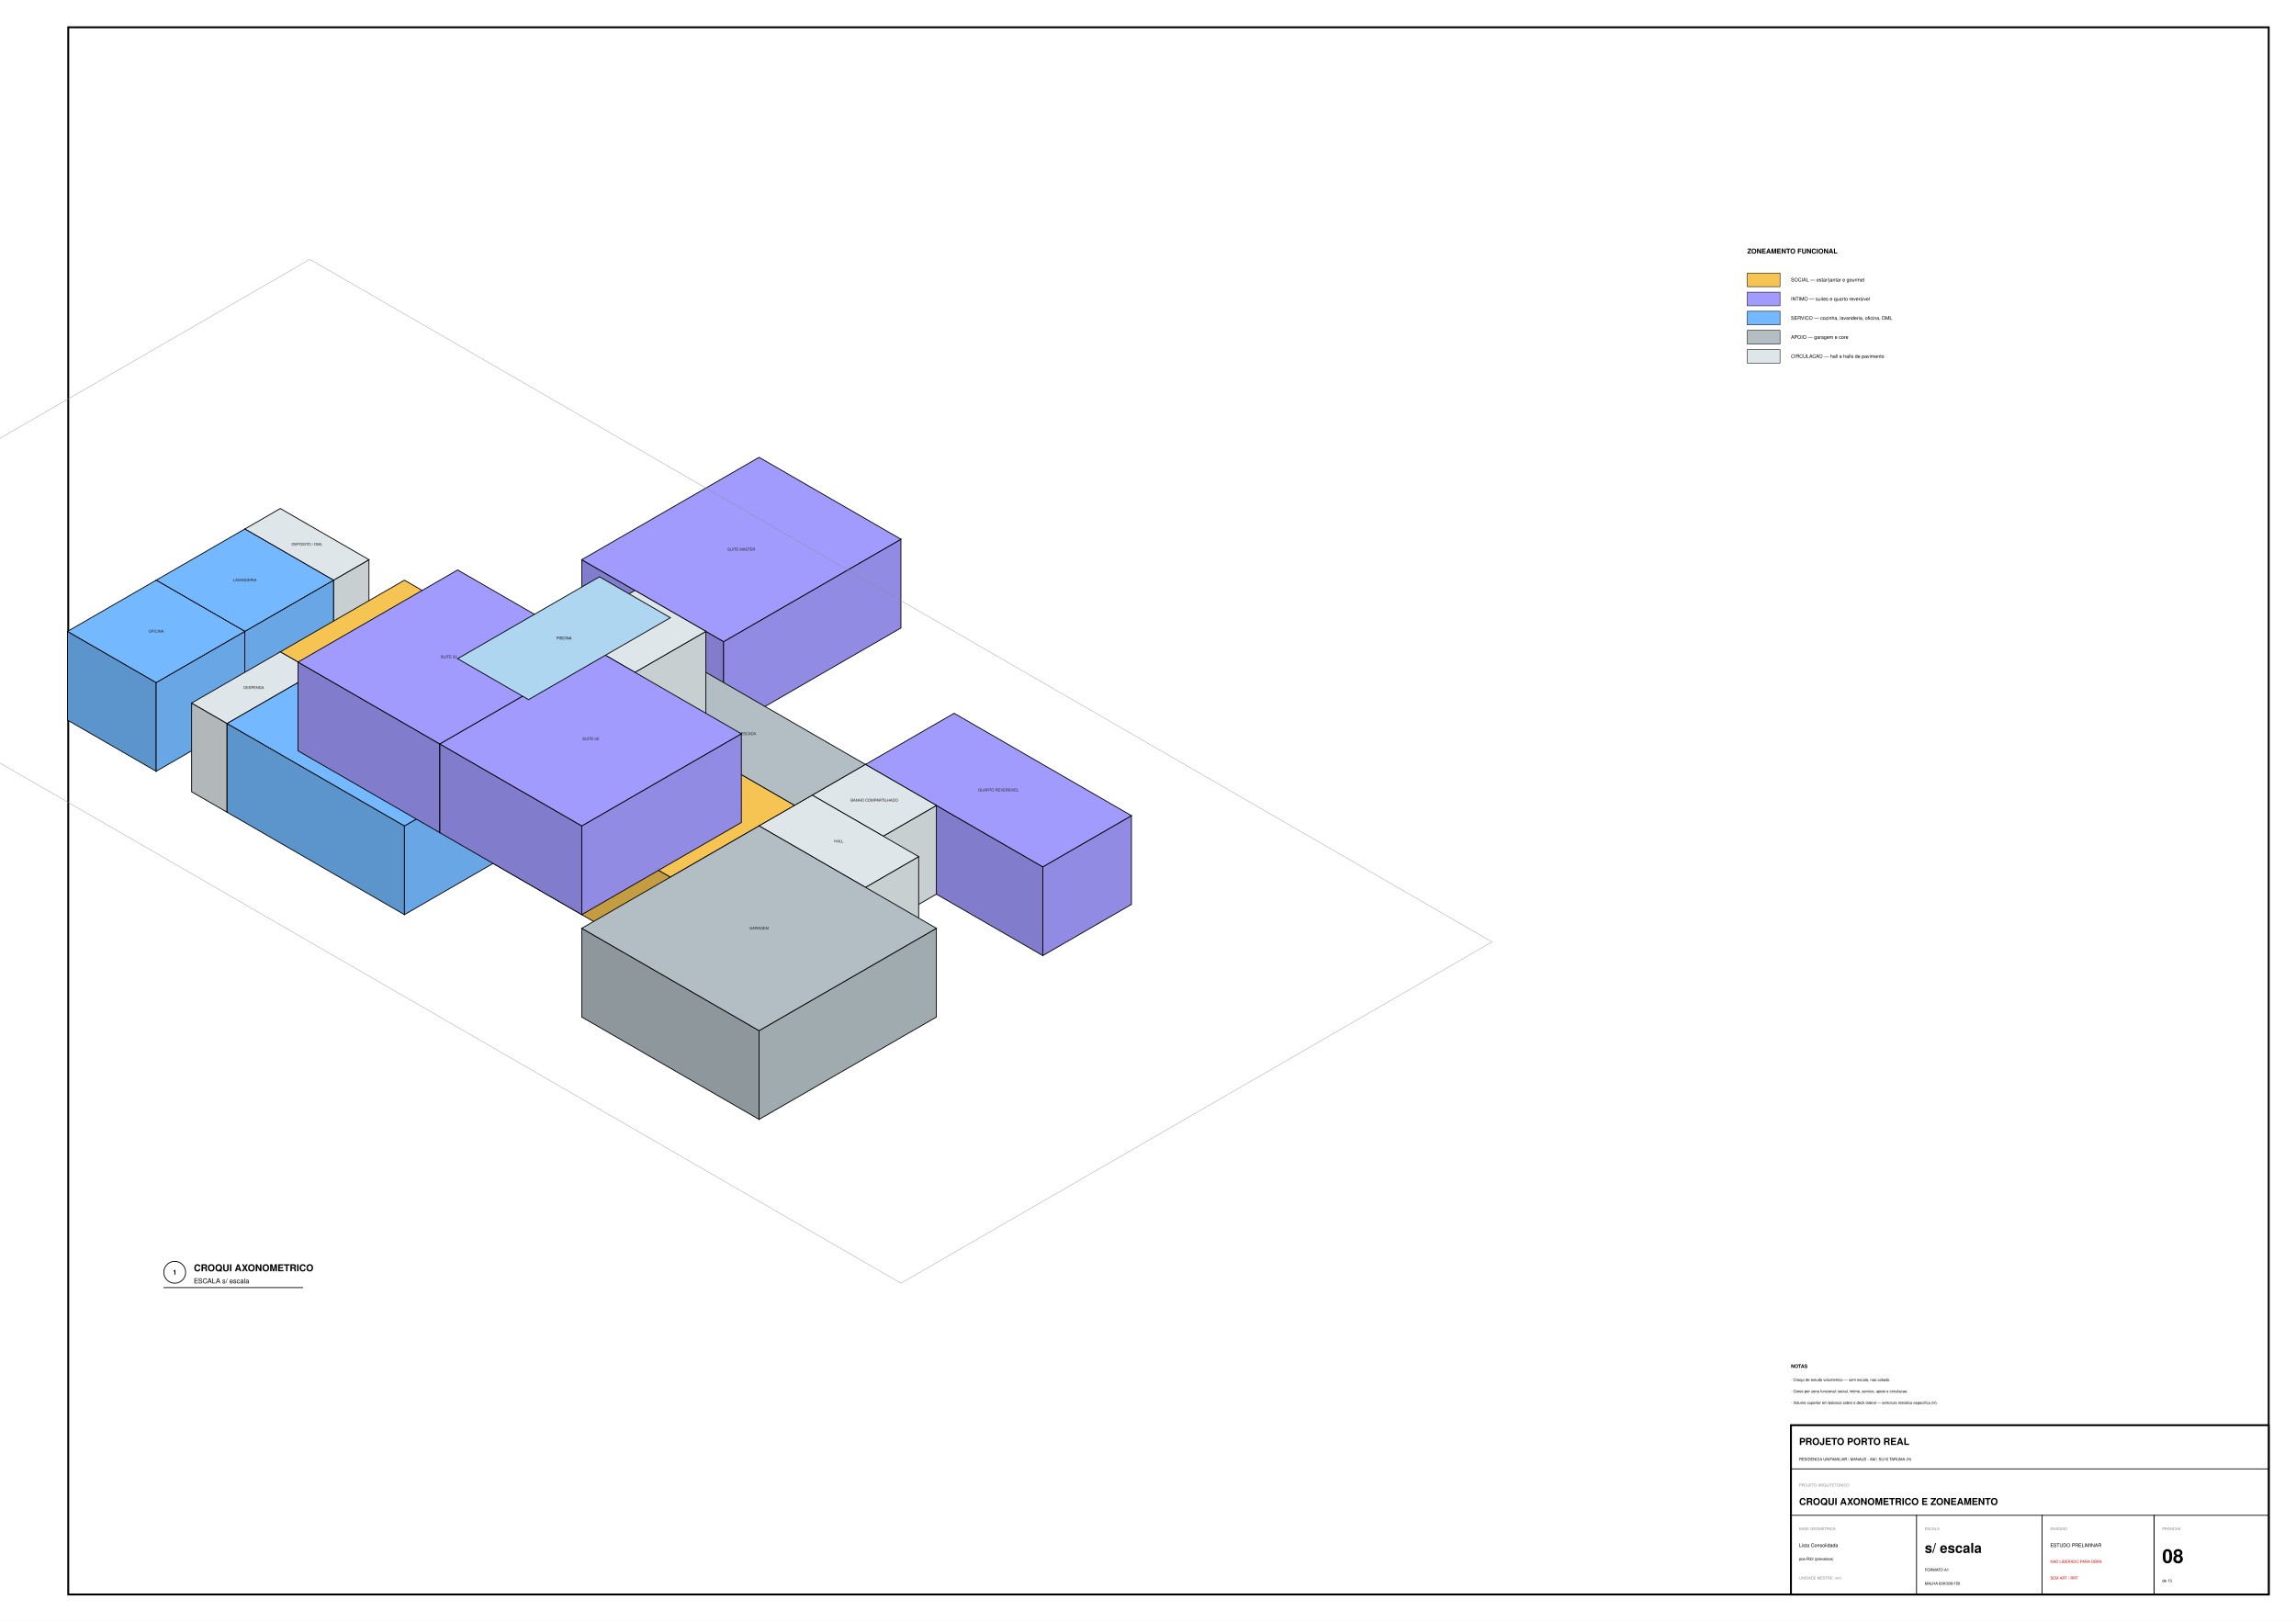
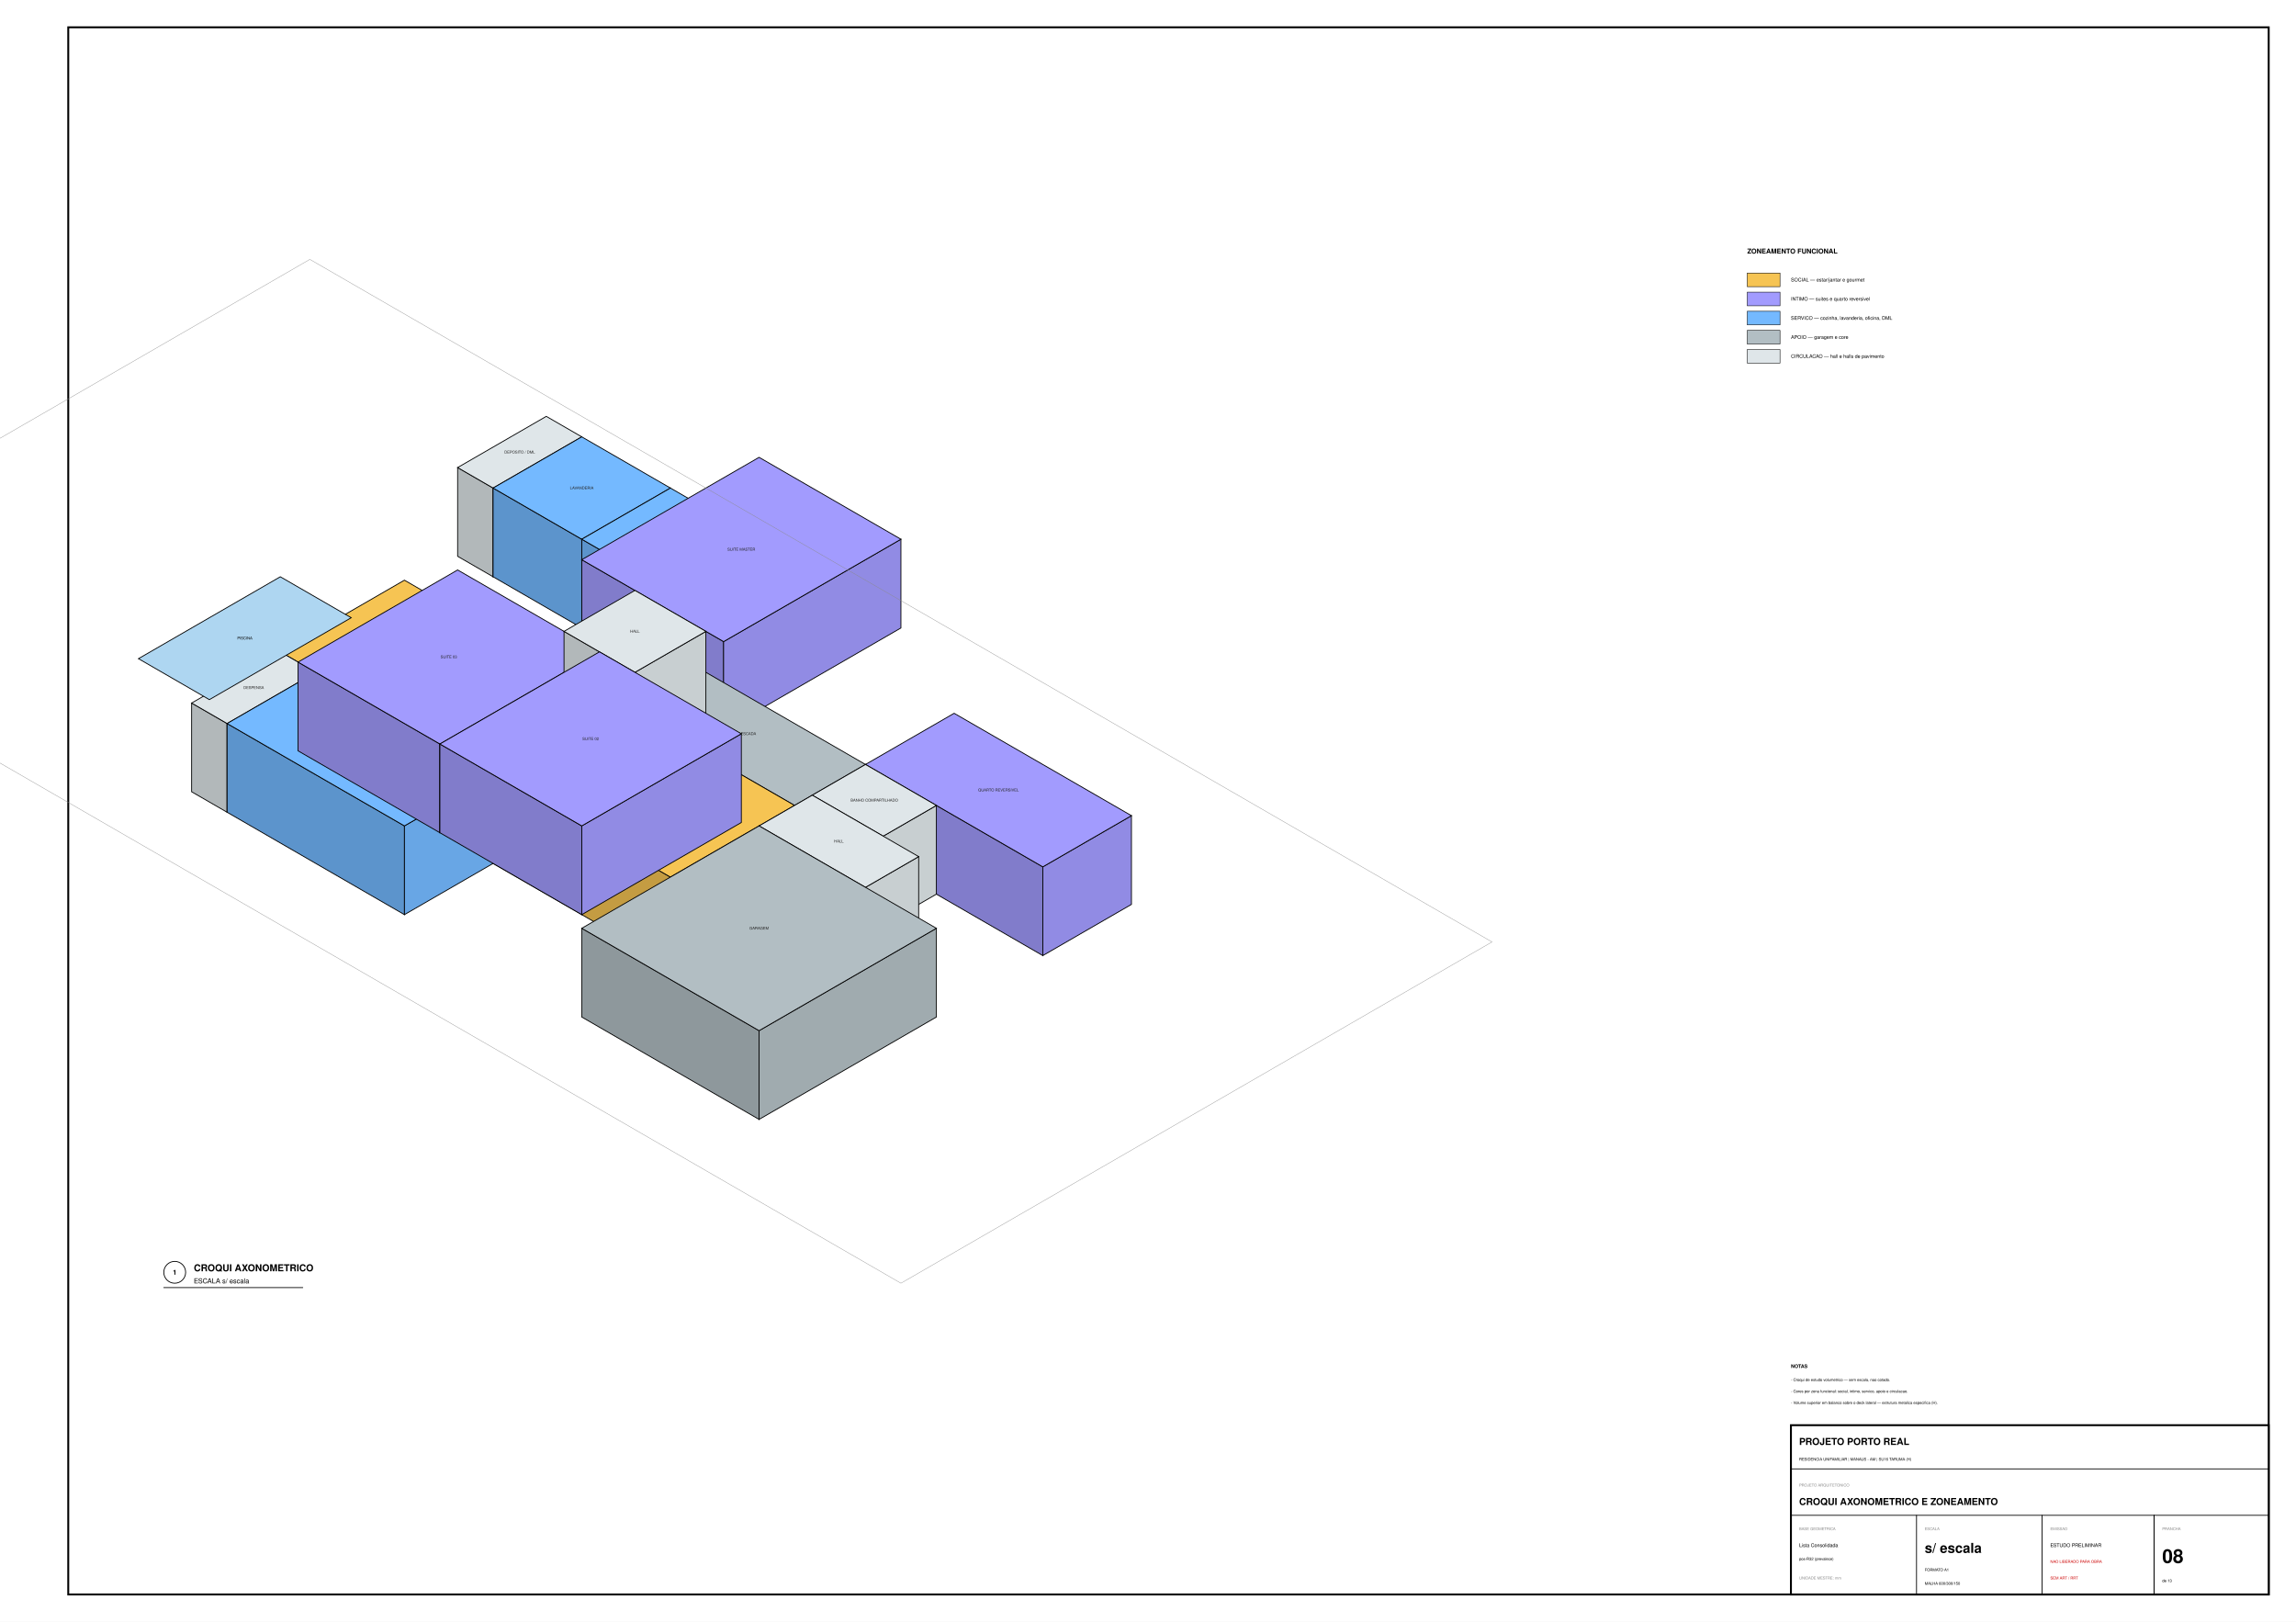
<svg xmlns="http://www.w3.org/2000/svg" version="1.1" width="841mm" height="594mm" viewBox="0 0 841 594">
  <rect width="841" height="594" fill="#ffffff" />
  <rect x="25.0" y="10" width="806.00" height="574.00" fill="none" stroke="#000" stroke-width="0.7" />
  <polygon points="656.000,522.000 831.000,522.000 831.000,584.000 656.000,584.000" stroke="#000000" stroke-width="0.7" fill="#fff" stroke-linejoin="miter" />
  <text x="659.000" y="528.000" font-family="Helvetica, Arial, sans-serif" font-size="3.50" font-weight="bold" fill="#000000" text-anchor="start" dominant-baseline="middle">PROJETO PORTO REAL</text>
  <text x="659.000" y="534.500" font-family="Helvetica, Arial, sans-serif" font-size="1.40" font-weight="normal" fill="#000000" text-anchor="start" dominant-baseline="middle">RESIDENCIA UNIFAMILIAR  |  MANAUS - AM  |  SU16 TARUMA (H)</text>
  <line x1="656.000" y1="538.000" x2="831.000" y2="538.000" stroke="#000000" stroke-width="0.3" fill="none" stroke-linecap="round" />
  <text x="659.000" y="544.000" font-family="Helvetica, Arial, sans-serif" font-size="1.40" font-weight="normal" fill="#8a8a8a" text-anchor="start" dominant-baseline="middle">PROJETO ARQUITETONICO</text>
  <text x="659.000" y="550.000" font-family="Helvetica, Arial, sans-serif" font-size="3.50" font-weight="bold" fill="#000000" text-anchor="start" dominant-baseline="middle">CROQUI AXONOMETRICO E ZONEAMENTO</text>
  <line x1="656.000" y1="555.000" x2="831.000" y2="555.000" stroke="#000000" stroke-width="0.3" fill="none" stroke-linecap="round" />
  <line x1="702.000" y1="555.000" x2="702.000" y2="584.000" stroke="#000000" stroke-width="0.3" fill="none" stroke-linecap="round" />
  <line x1="748.000" y1="555.000" x2="748.000" y2="584.000" stroke="#000000" stroke-width="0.3" fill="none" stroke-linecap="round" />
  <line x1="789.000" y1="555.000" x2="789.000" y2="584.000" stroke="#000000" stroke-width="0.3" fill="none" stroke-linecap="round" />
  <line x1="789.000" y1="555.000" x2="789.000" y2="584.000" stroke="#000000" stroke-width="0.3" fill="none" stroke-linecap="round" />
  <text x="659.000" y="560.000" font-family="Helvetica, Arial, sans-serif" font-size="1.40" font-weight="normal" fill="#8a8a8a" text-anchor="start" dominant-baseline="middle">BASE GEOMETRICA</text>
  <text x="659.000" y="566.000" font-family="Helvetica, Arial, sans-serif" font-size="1.80" font-weight="normal" fill="#000000" text-anchor="start" dominant-baseline="middle">Lista Consolidada</text>
  <text x="659.000" y="571.000" font-family="Helvetica, Arial, sans-serif" font-size="1.40" font-weight="normal" fill="#000000" text-anchor="start" dominant-baseline="middle">pos-R32 (prevalece)</text>
  <text x="659.000" y="578.000" font-family="Helvetica, Arial, sans-serif" font-size="1.40" font-weight="normal" fill="#8a8a8a" text-anchor="start" dominant-baseline="middle">UNIDADE MESTRE: mm</text>
  <text x="705.000" y="560.000" font-family="Helvetica, Arial, sans-serif" font-size="1.40" font-weight="normal" fill="#8a8a8a" text-anchor="start" dominant-baseline="middle">ESCALA</text>
  <text x="705.000" y="567.000" font-family="Helvetica, Arial, sans-serif" font-size="5.00" font-weight="bold" fill="#000000" text-anchor="start" dominant-baseline="middle">s/ escala</text>
  <text x="705.000" y="575.000" font-family="Helvetica, Arial, sans-serif" font-size="1.40" font-weight="normal" fill="#000000" text-anchor="start" dominant-baseline="middle">FORMATO A1</text>
  <text x="705.000" y="580.000" font-family="Helvetica, Arial, sans-serif" font-size="1.40" font-weight="normal" fill="#000000" text-anchor="start" dominant-baseline="middle">MALHA 600/300/150</text>
  <text x="751.000" y="560.000" font-family="Helvetica, Arial, sans-serif" font-size="1.40" font-weight="normal" fill="#8a8a8a" text-anchor="start" dominant-baseline="middle">EMISSAO</text>
  <text x="751.000" y="566.000" font-family="Helvetica, Arial, sans-serif" font-size="1.80" font-weight="normal" fill="#000000" text-anchor="start" dominant-baseline="middle">ESTUDO PRELIMINAR</text>
  <text x="751.000" y="572.000" font-family="Helvetica, Arial, sans-serif" font-size="1.40" font-weight="normal" fill="#c00" text-anchor="start" dominant-baseline="middle">NAO LIBERADO PARA OBRA</text>
  <text x="751.000" y="578.000" font-family="Helvetica, Arial, sans-serif" font-size="1.40" font-weight="normal" fill="#c00" text-anchor="start" dominant-baseline="middle">SEM ART / RRT</text>
  <text x="792.000" y="560.000" font-family="Helvetica, Arial, sans-serif" font-size="1.40" font-weight="normal" fill="#8a8a8a" text-anchor="start" dominant-baseline="middle">PRANCHA</text>
  <text x="792.000" y="570.000" font-family="Helvetica, Arial, sans-serif" font-size="7.00" font-weight="bold" fill="#000000" text-anchor="start" dominant-baseline="middle">08</text>
  <text x="792.000" y="579.000" font-family="Helvetica, Arial, sans-serif" font-size="1.40" font-weight="normal" fill="#000000" text-anchor="start" dominant-baseline="middle">de 13</text>
  <text x="656.000" y="500.400" font-family="Helvetica, Arial, sans-serif" font-size="1.80" font-weight="bold" fill="#000000" text-anchor="start" dominant-baseline="middle">NOTAS</text>
  <text x="656.000" y="505.400" font-family="Helvetica, Arial, sans-serif" font-size="1.40" font-weight="normal" fill="#000000" text-anchor="start" dominant-baseline="middle">- Croqui de estudo volumetrico — sem escala, nao cotado.</text>
  <text x="656.000" y="509.600" font-family="Helvetica, Arial, sans-serif" font-size="1.40" font-weight="normal" fill="#000000" text-anchor="start" dominant-baseline="middle">- Cores por zona funcional: social, intimo, servico, apoio e circulacao.</text>
  <text x="656.000" y="513.800" font-family="Helvetica, Arial, sans-serif" font-size="1.40" font-weight="normal" fill="#000000" text-anchor="start" dominant-baseline="middle">- Volume superior em balanco sobre o deck lateral — estrutura metalica especifica (H).</text>
-   <polygon points="122.154,245.000 89.678,226.250 89.678,193.750 122.154,212.500" stroke="#000000" stroke-width="0.3" fill="#b2b8ba" stroke-linejoin="miter" />
-   <polygon points="122.154,245.000 135.144,237.500 135.144,205.000 122.154,212.500" stroke="#000000" stroke-width="0.3" fill="#c8cfd1" stroke-linejoin="miter" />
-   <polygon points="122.154,212.500 135.144,205.000 102.668,186.250 89.678,193.750" stroke="#000000" stroke-width="0.3" fill="#dfe6e9" stroke-linejoin="miter" />
-   <text x="112.411" y="199.375" font-family="Helvetica, Arial, sans-serif" font-size="1.40" font-weight="normal" fill="#222" text-anchor="middle" dominant-baseline="middle">DEPOSITO / DML</text>
-   <polygon points="89.678,263.750 57.202,245.000 57.202,212.500 89.678,231.250" stroke="#000000" stroke-width="0.3" fill="#5c94cc" stroke-linejoin="miter" />
-   <polygon points="89.678,263.750 122.154,245.000 122.154,212.500 89.678,231.250" stroke="#000000" stroke-width="0.3" fill="#68a6e5" stroke-linejoin="miter" />
-   <polygon points="89.678,231.250 122.154,212.500 89.678,193.750 57.202,212.500" stroke="#000000" stroke-width="0.3" fill="#74b9ff" stroke-linejoin="miter" />
-   <text x="89.678" y="212.500" font-family="Helvetica, Arial, sans-serif" font-size="1.40" font-weight="normal" fill="#222" text-anchor="middle" dominant-baseline="middle">LAVANDERIA</text>
+   <polygon points="180.611,211.250 167.620,203.750 167.620,171.250 180.611,178.750" stroke="#000000" stroke-width="0.3" fill="#b2b8ba" stroke-linejoin="miter" />
+   <polygon points="180.611,211.250 213.087,192.500 213.087,160.000 180.611,178.750" stroke="#000000" stroke-width="0.3" fill="#c8cfd1" stroke-linejoin="miter" />
+   <polygon points="180.611,178.750 213.087,160.000 200.096,152.500 167.620,171.250" stroke="#000000" stroke-width="0.3" fill="#dfe6e9" stroke-linejoin="miter" />
+   <text x="190.353" y="165.625" font-family="Helvetica, Arial, sans-serif" font-size="1.40" font-weight="normal" fill="#222" text-anchor="middle" dominant-baseline="middle">DEPOSITO / DML</text>
+   <polygon points="213.087,230.000 180.611,211.250 180.611,178.750 213.087,197.500" stroke="#000000" stroke-width="0.3" fill="#5c94cc" stroke-linejoin="miter" />
+   <polygon points="213.087,230.000 245.563,211.250 245.563,178.750 213.087,197.500" stroke="#000000" stroke-width="0.3" fill="#68a6e5" stroke-linejoin="miter" />
+   <polygon points="213.087,197.500 245.563,178.750 213.087,160.000 180.611,178.750" stroke="#000000" stroke-width="0.3" fill="#74b9ff" stroke-linejoin="miter" />
+   <text x="213.087" y="178.750" font-family="Helvetica, Arial, sans-serif" font-size="1.40" font-weight="normal" fill="#222" text-anchor="middle" dominant-baseline="middle">LAVANDERIA</text>
+   <polygon points="245.563,248.750 213.087,230.000 213.087,197.500 245.563,216.250" stroke="#000000" stroke-width="0.3" fill="#5c94cc" stroke-linejoin="miter" />
+   <polygon points="245.563,248.750 278.038,230.000 278.038,197.500 245.563,216.250" stroke="#000000" stroke-width="0.3" fill="#68a6e5" stroke-linejoin="miter" />
+   <polygon points="245.563,216.250 278.038,197.500 245.563,178.750 213.087,197.500" stroke="#000000" stroke-width="0.3" fill="#74b9ff" stroke-linejoin="miter" />
+   <text x="245.563" y="197.500" font-family="Helvetica, Arial, sans-serif" font-size="1.40" font-weight="normal" fill="#222" text-anchor="middle" dominant-baseline="middle">OFICINA</text>
  <polygon points="265.048,267.500 213.087,237.500 213.087,205.000 265.048,235.000" stroke="#000000" stroke-width="0.3" fill="#817ccb" stroke-linejoin="miter" />
  <polygon points="265.048,267.500 330.000,230.000 330.000,197.500 265.048,235.000" stroke="#000000" stroke-width="0.3" fill="#918be4" stroke-linejoin="miter" />
  <polygon points="265.048,235.000 330.000,197.500 278.038,167.500 213.087,205.000" stroke="#000000" stroke-width="0.3" fill="#a29bfe" stroke-linejoin="miter" />
  <text x="271.543" y="201.250" font-family="Helvetica, Arial, sans-serif" font-size="1.40" font-weight="normal" fill="#222" text-anchor="middle" dominant-baseline="middle">SUITE MASTER</text>
  <polygon points="180.611,316.250 102.668,271.250 102.668,238.750 180.611,283.750" stroke="#000000" stroke-width="0.3" fill="#c49c42" stroke-linejoin="miter" />
  <polygon points="180.611,316.250 226.077,290.000 226.077,257.500 180.611,283.750" stroke="#000000" stroke-width="0.3" fill="#ddb04a" stroke-linejoin="miter" />
  <polygon points="180.611,283.750 226.077,257.500 148.135,212.500 102.668,238.750" stroke="#000000" stroke-width="0.3" fill="#f6c453" stroke-linejoin="miter" />
  <text x="164.373" y="248.125" font-family="Helvetica, Arial, sans-serif" font-size="1.40" font-weight="normal" fill="#222" text-anchor="middle" dominant-baseline="middle">GOURMET</text>
-   <polygon points="57.202,282.500 24.726,263.750 24.726,231.250 57.202,250.000" stroke="#000000" stroke-width="0.3" fill="#5c94cc" stroke-linejoin="miter" />
-   <polygon points="57.202,282.500 89.678,263.750 89.678,231.250 57.202,250.000" stroke="#000000" stroke-width="0.3" fill="#68a6e5" stroke-linejoin="miter" />
-   <polygon points="57.202,250.000 89.678,231.250 57.202,212.500 24.726,231.250" stroke="#000000" stroke-width="0.3" fill="#74b9ff" stroke-linejoin="miter" />
-   <text x="57.202" y="231.250" font-family="Helvetica, Arial, sans-serif" font-size="1.40" font-weight="normal" fill="#222" text-anchor="middle" dominant-baseline="middle">OFICINA</text>
  <polygon points="83.183,297.500 70.192,290.000 70.192,257.500 83.183,265.000" stroke="#000000" stroke-width="0.3" fill="#b2b8ba" stroke-linejoin="miter" />
  <polygon points="83.183,297.500 115.659,278.750 115.659,246.250 83.183,265.000" stroke="#000000" stroke-width="0.3" fill="#c8cfd1" stroke-linejoin="miter" />
  <polygon points="83.183,265.000 115.659,246.250 102.668,238.750 70.192,257.500" stroke="#000000" stroke-width="0.3" fill="#dfe6e9" stroke-linejoin="miter" />
  <text x="92.926" y="251.875" font-family="Helvetica, Arial, sans-serif" font-size="1.40" font-weight="normal" fill="#222" text-anchor="middle" dominant-baseline="middle">DESPENSA</text>
  <polygon points="291.029,327.500 226.077,290.000 226.077,257.500 291.029,295.000" stroke="#000000" stroke-width="0.3" fill="#8e989c" stroke-linejoin="miter" />
  <polygon points="291.029,327.500 317.010,312.500 317.010,280.000 291.029,295.000" stroke="#000000" stroke-width="0.3" fill="#a0abaf" stroke-linejoin="miter" />
  <polygon points="291.029,295.000 317.010,280.000 252.058,242.500 226.077,257.500" stroke="#000000" stroke-width="0.3" fill="#b2bec3" stroke-linejoin="miter" />
  <text x="271.543" y="268.750" font-family="Helvetica, Arial, sans-serif" font-size="1.40" font-weight="normal" fill="#222" text-anchor="middle" dominant-baseline="middle">CORE / ESCADA</text>
  <polygon points="148.135,335.000 83.183,297.500 83.183,265.000 148.135,302.500" stroke="#000000" stroke-width="0.3" fill="#5c94cc" stroke-linejoin="miter" />
  <polygon points="148.135,335.000 180.611,316.250 180.611,283.750 148.135,302.500" stroke="#000000" stroke-width="0.3" fill="#68a6e5" stroke-linejoin="miter" />
  <polygon points="148.135,302.500 180.611,283.750 115.659,246.250 83.183,265.000" stroke="#000000" stroke-width="0.3" fill="#74b9ff" stroke-linejoin="miter" />
  <text x="131.897" y="274.375" font-family="Helvetica, Arial, sans-serif" font-size="1.40" font-weight="normal" fill="#222" text-anchor="middle" dominant-baseline="middle">COZINHA</text>
  <polygon points="161.125,305.000 109.164,275.000 109.164,242.500 161.125,272.500" stroke="#000000" stroke-width="0.3" fill="#817ccb" stroke-linejoin="miter" />
  <polygon points="161.125,305.000 219.582,271.250 219.582,238.750 161.125,272.500" stroke="#000000" stroke-width="0.3" fill="#918be4" stroke-linejoin="miter" />
  <polygon points="161.125,272.500 219.582,238.750 167.620,208.750 109.164,242.500" stroke="#000000" stroke-width="0.3" fill="#a29bfe" stroke-linejoin="miter" />
  <text x="164.373" y="240.625" font-family="Helvetica, Arial, sans-serif" font-size="1.40" font-weight="normal" fill="#222" text-anchor="middle" dominant-baseline="middle">SUITE 03</text>
  <polygon points="232.572,278.750 206.591,263.750 206.591,231.250 232.572,246.250" stroke="#000000" stroke-width="0.3" fill="#b2b8ba" stroke-linejoin="miter" />
  <polygon points="232.572,278.750 258.553,263.750 258.553,231.250 232.572,246.250" stroke="#000000" stroke-width="0.3" fill="#c8cfd1" stroke-linejoin="miter" />
  <polygon points="232.572,246.250 258.553,231.250 232.572,216.250 206.591,231.250" stroke="#000000" stroke-width="0.3" fill="#dfe6e9" stroke-linejoin="miter" />
  <text x="232.572" y="231.250" font-family="Helvetica, Arial, sans-serif" font-size="1.40" font-weight="normal" fill="#222" text-anchor="middle" dominant-baseline="middle">HALL</text>
  <polygon points="245.563,353.750 180.611,316.250 180.611,283.750 245.563,321.250" stroke="#000000" stroke-width="0.3" fill="#c49c42" stroke-linejoin="miter" />
  <polygon points="245.563,353.750 291.029,327.500 291.029,295.000 245.563,321.250" stroke="#000000" stroke-width="0.3" fill="#ddb04a" stroke-linejoin="miter" />
  <polygon points="245.563,321.250 291.029,295.000 226.077,257.500 180.611,283.750" stroke="#000000" stroke-width="0.3" fill="#f6c453" stroke-linejoin="miter" />
  <text x="235.820" y="289.375" font-family="Helvetica, Arial, sans-serif" font-size="1.40" font-weight="normal" fill="#222" text-anchor="middle" dominant-baseline="middle">ESTAR / JANTAR</text>
  <polygon points="381.962,350.000 317.010,312.500 317.010,280.000 381.962,317.500" stroke="#000000" stroke-width="0.3" fill="#817ccb" stroke-linejoin="miter" />
  <polygon points="381.962,350.000 414.437,331.250 414.437,298.750 381.962,317.500" stroke="#000000" stroke-width="0.3" fill="#918be4" stroke-linejoin="miter" />
  <polygon points="381.962,317.500 414.437,298.750 349.486,261.250 317.010,280.000" stroke="#000000" stroke-width="0.3" fill="#a29bfe" stroke-linejoin="miter" />
  <text x="365.724" y="289.375" font-family="Helvetica, Arial, sans-serif" font-size="1.40" font-weight="normal" fill="#222" text-anchor="middle" dominant-baseline="middle">QUARTO REVERSIVEL</text>
  <polygon points="213.087,335.000 161.125,305.000 161.125,272.500 213.087,302.500" stroke="#000000" stroke-width="0.3" fill="#817ccb" stroke-linejoin="miter" />
  <polygon points="213.087,335.000 271.543,301.250 271.543,268.750 213.087,302.500" stroke="#000000" stroke-width="0.3" fill="#918be4" stroke-linejoin="miter" />
  <polygon points="213.087,302.500 271.543,268.750 219.582,238.750 161.125,272.500" stroke="#000000" stroke-width="0.3" fill="#a29bfe" stroke-linejoin="miter" />
  <text x="216.334" y="270.625" font-family="Helvetica, Arial, sans-serif" font-size="1.40" font-weight="normal" fill="#222" text-anchor="middle" dominant-baseline="middle">SUITE 02</text>
  <polygon points="323.505,338.750 297.524,323.750 297.524,291.250 323.505,306.250" stroke="#000000" stroke-width="0.3" fill="#b2b8ba" stroke-linejoin="miter" />
  <polygon points="323.505,338.750 342.990,327.500 342.990,295.000 323.505,306.250" stroke="#000000" stroke-width="0.3" fill="#c8cfd1" stroke-linejoin="miter" />
  <polygon points="323.505,306.250 342.990,295.000 317.010,280.000 297.524,291.250" stroke="#000000" stroke-width="0.3" fill="#dfe6e9" stroke-linejoin="miter" />
  <text x="320.257" y="293.125" font-family="Helvetica, Arial, sans-serif" font-size="1.40" font-weight="normal" fill="#222" text-anchor="middle" dominant-baseline="middle">BANHO COMPARTILHADO</text>
  <polygon points="317.010,357.500 278.038,335.000 278.038,302.500 317.010,325.000" stroke="#000000" stroke-width="0.3" fill="#b2b8ba" stroke-linejoin="miter" />
  <polygon points="317.010,357.500 336.495,346.250 336.495,313.750 317.010,325.000" stroke="#000000" stroke-width="0.3" fill="#c8cfd1" stroke-linejoin="miter" />
  <polygon points="317.010,325.000 336.495,313.750 297.524,291.250 278.038,302.500" stroke="#000000" stroke-width="0.3" fill="#dfe6e9" stroke-linejoin="miter" />
  <text x="307.267" y="308.125" font-family="Helvetica, Arial, sans-serif" font-size="1.40" font-weight="normal" fill="#222" text-anchor="middle" dominant-baseline="middle">HALL</text>
  <polygon points="278.038,410.000 213.087,372.500 213.087,340.000 278.038,377.500" stroke="#000000" stroke-width="0.3" fill="#8e989c" stroke-linejoin="miter" />
  <polygon points="278.038,410.000 342.990,372.500 342.990,340.000 278.038,377.500" stroke="#000000" stroke-width="0.3" fill="#a0abaf" stroke-linejoin="miter" />
  <polygon points="278.038,377.500 342.990,340.000 278.038,302.500 213.087,340.000" stroke="#000000" stroke-width="0.3" fill="#b2bec3" stroke-linejoin="miter" />
  <text x="278.038" y="340.000" font-family="Helvetica, Arial, sans-serif" font-size="1.40" font-weight="normal" fill="#222" text-anchor="middle" dominant-baseline="middle">GARAGEM</text>
-   <polygon points="193.601,256.250 245.563,226.250 219.582,211.250 167.620,241.250" stroke="#000000" stroke-width="0.3" fill="#aed6f1" stroke-linejoin="miter" />
-   <text x="206.591" y="233.750" font-family="Helvetica, Arial, sans-serif" font-size="1.40" font-weight="normal" fill="#000000" text-anchor="middle" dominant-baseline="middle">PISCINA</text>
+   <polygon points="76.688,256.250 128.649,226.250 102.668,211.250 50.707,241.250" stroke="#000000" stroke-width="0.3" fill="#aed6f1" stroke-linejoin="miter" />
+   <text x="89.678" y="233.750" font-family="Helvetica, Arial, sans-serif" font-size="1.40" font-weight="normal" fill="#000000" text-anchor="middle" dominant-baseline="middle">PISCINA</text>
  <polygon points="330.000,470.000 546.506,345.000 113.494,95.000 -103.013,220.000" stroke="#8a8a8a" stroke-width="0.13" fill="none" stroke-linejoin="miter" />
  <polygon points="640.000,100.000 652.000,100.000 652.000,105.000 640.000,105.000" stroke="#000000" stroke-width="0.18" fill="#f6c453" stroke-linejoin="miter" />
  <text x="656.000" y="102.500" font-family="Helvetica, Arial, sans-serif" font-size="1.80" font-weight="normal" fill="#000000" text-anchor="start" dominant-baseline="middle">SOCIAL — estar/jantar e gourmet</text>
  <polygon points="640.000,107.000 652.000,107.000 652.000,112.000 640.000,112.000" stroke="#000000" stroke-width="0.18" fill="#a29bfe" stroke-linejoin="miter" />
  <text x="656.000" y="109.500" font-family="Helvetica, Arial, sans-serif" font-size="1.80" font-weight="normal" fill="#000000" text-anchor="start" dominant-baseline="middle">INTIMO — suites e quarto reversivel</text>
  <polygon points="640.000,114.000 652.000,114.000 652.000,119.000 640.000,119.000" stroke="#000000" stroke-width="0.18" fill="#74b9ff" stroke-linejoin="miter" />
  <text x="656.000" y="116.500" font-family="Helvetica, Arial, sans-serif" font-size="1.80" font-weight="normal" fill="#000000" text-anchor="start" dominant-baseline="middle">SERVICO — cozinha, lavanderia, oficina, DML</text>
  <polygon points="640.000,121.000 652.000,121.000 652.000,126.000 640.000,126.000" stroke="#000000" stroke-width="0.18" fill="#b2bec3" stroke-linejoin="miter" />
  <text x="656.000" y="123.500" font-family="Helvetica, Arial, sans-serif" font-size="1.80" font-weight="normal" fill="#000000" text-anchor="start" dominant-baseline="middle">APOIO — garagem e core</text>
  <polygon points="640.000,128.000 652.000,128.000 652.000,133.000 640.000,133.000" stroke="#000000" stroke-width="0.18" fill="#dfe6e9" stroke-linejoin="miter" />
  <text x="656.000" y="130.500" font-family="Helvetica, Arial, sans-serif" font-size="1.80" font-weight="normal" fill="#000000" text-anchor="start" dominant-baseline="middle">CIRCULACAO — hall e halls de pavimento</text>
  <text x="640.000" y="92.000" font-family="Helvetica, Arial, sans-serif" font-size="2.50" font-weight="bold" fill="#000000" text-anchor="start" dominant-baseline="middle">ZONEAMENTO FUNCIONAL</text>
  <circle cx="64.000" cy="466.000" r="4.000" stroke="#000000" stroke-width="0.3" fill="none" />
  <text x="64.000" y="466.000" font-family="Helvetica, Arial, sans-serif" font-size="2.50" font-weight="bold" fill="#000000" text-anchor="middle" dominant-baseline="middle">1</text>
  <text x="71.000" y="464.400" font-family="Helvetica, Arial, sans-serif" font-size="3.50" font-weight="bold" fill="#000000" text-anchor="start" dominant-baseline="middle">CROQUI AXONOMETRICO</text>
  <text x="71.000" y="469.200" font-family="Helvetica, Arial, sans-serif" font-size="2.50" font-weight="normal" fill="#000000" text-anchor="start" dominant-baseline="middle">ESCALA s/ escala</text>
  <line x1="60.000" y1="471.600" x2="110.900" y2="471.600" stroke="#000000" stroke-width="0.3" fill="none" stroke-linecap="round" />
</svg>
